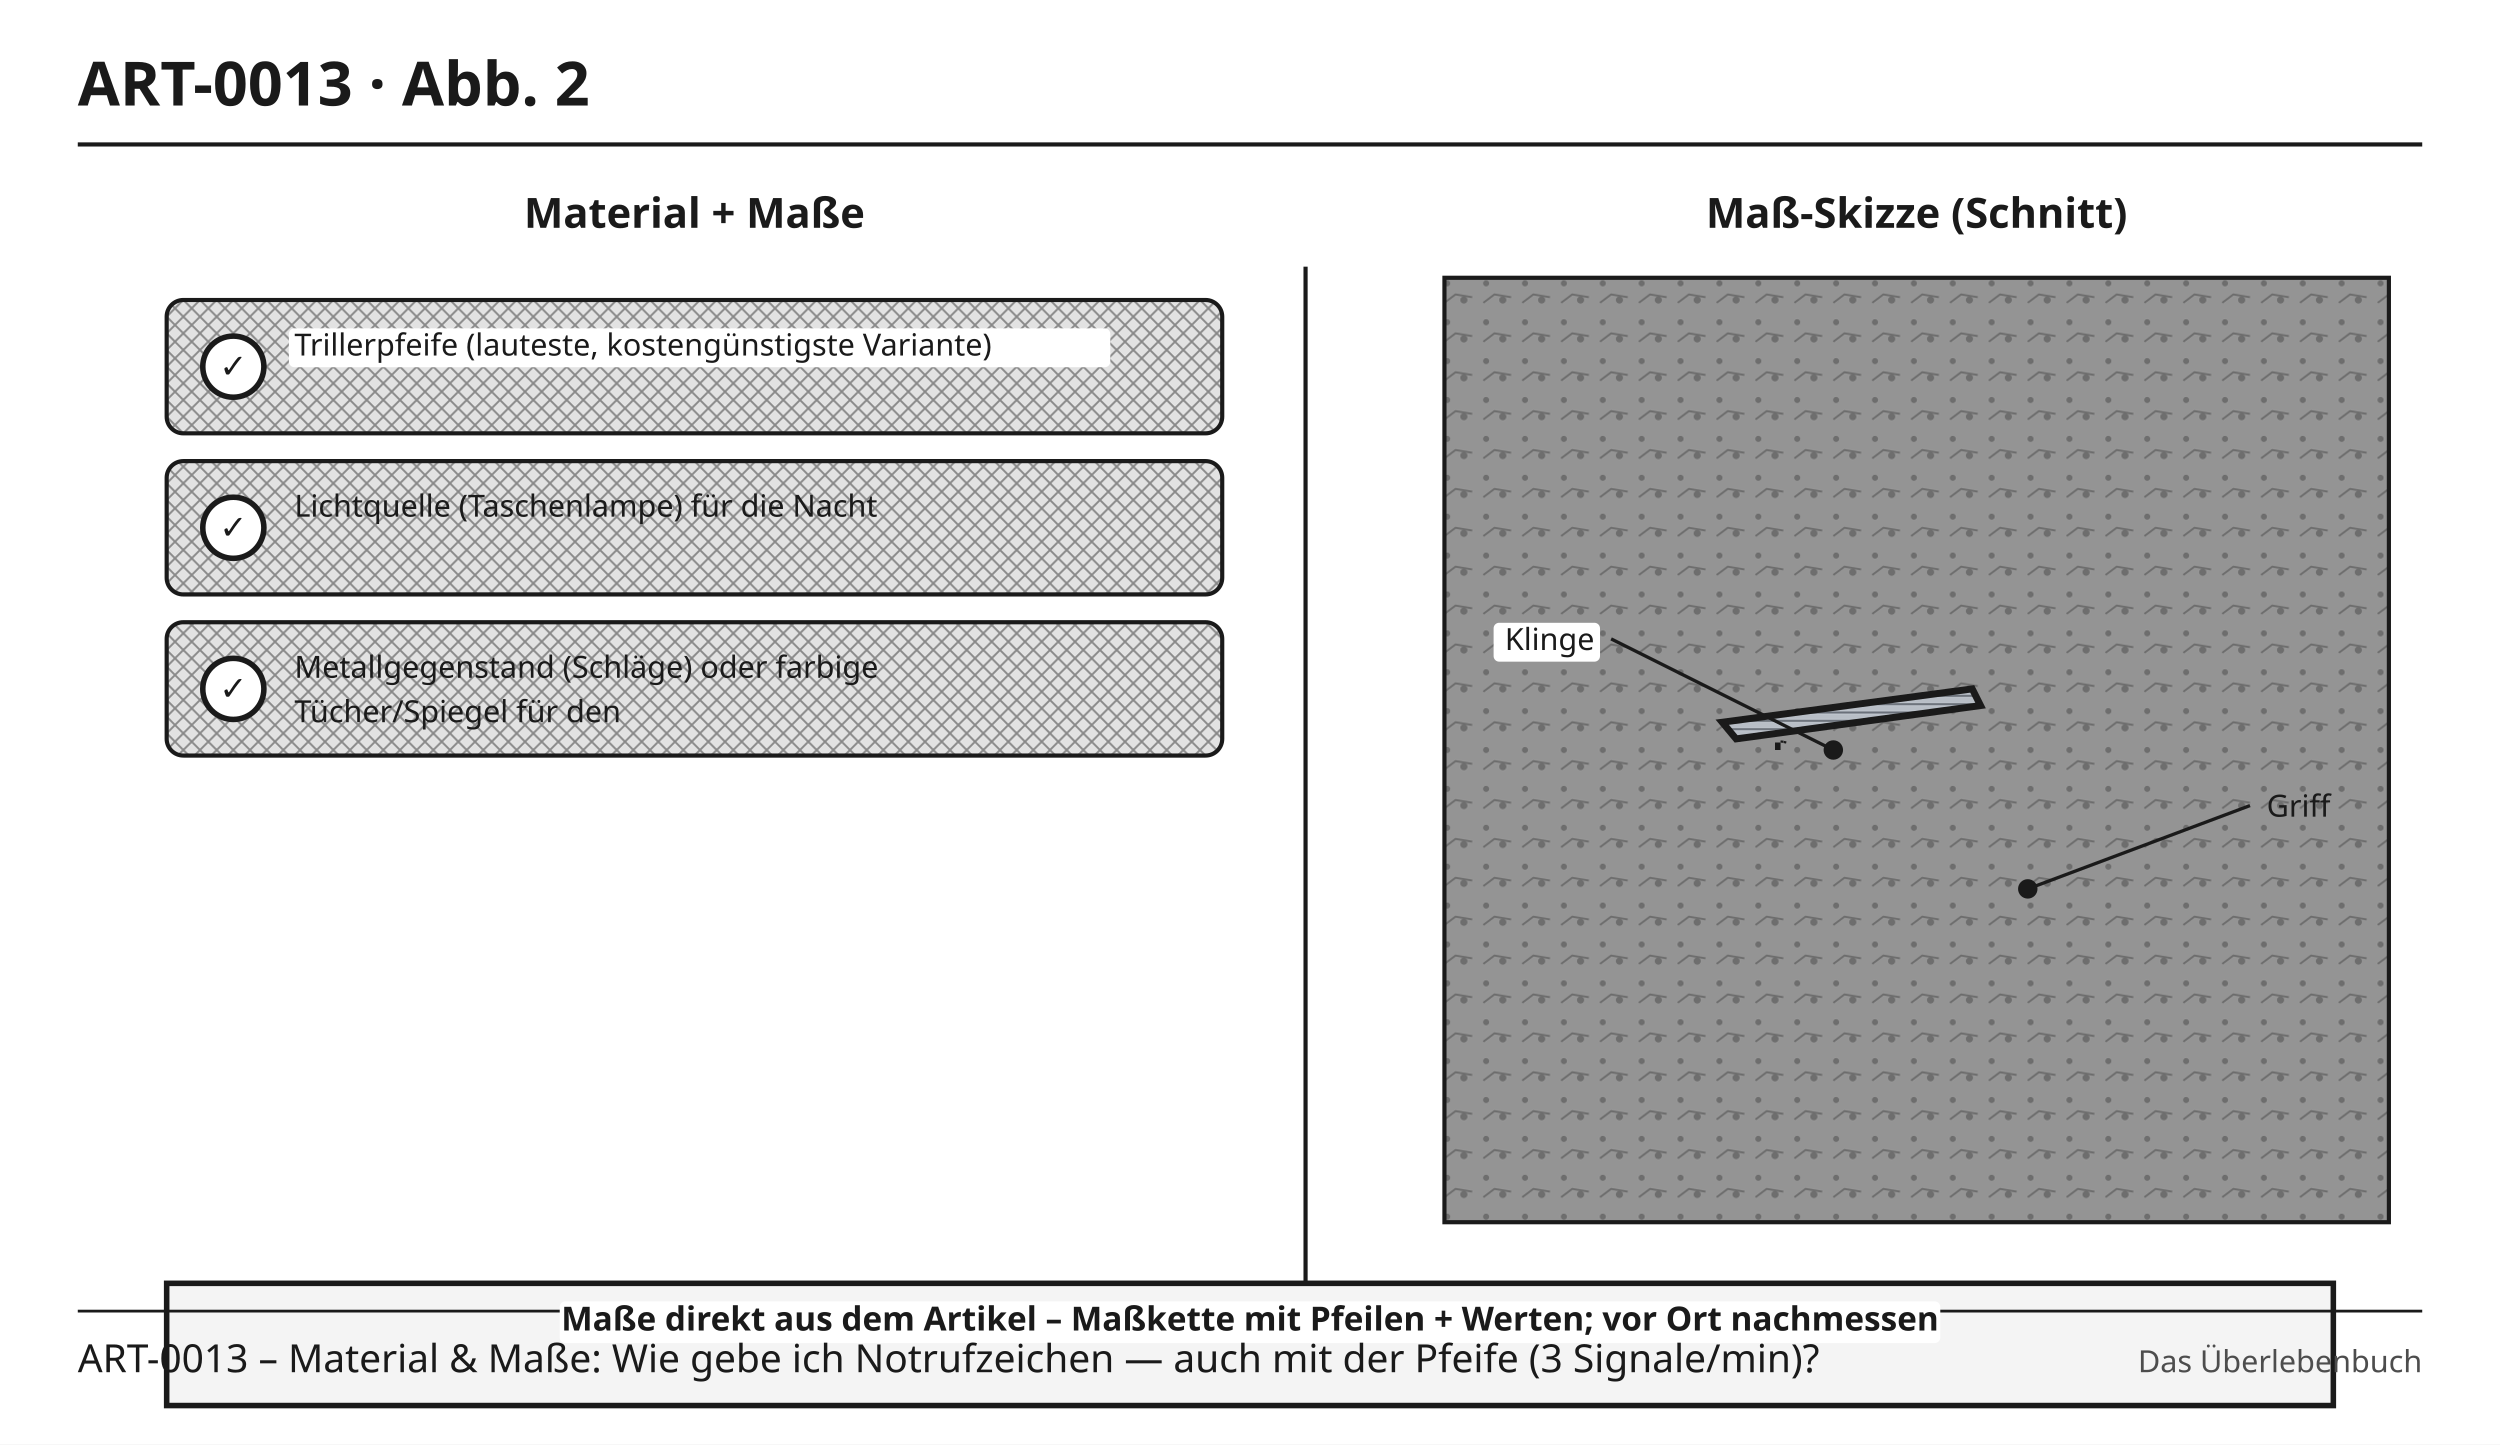
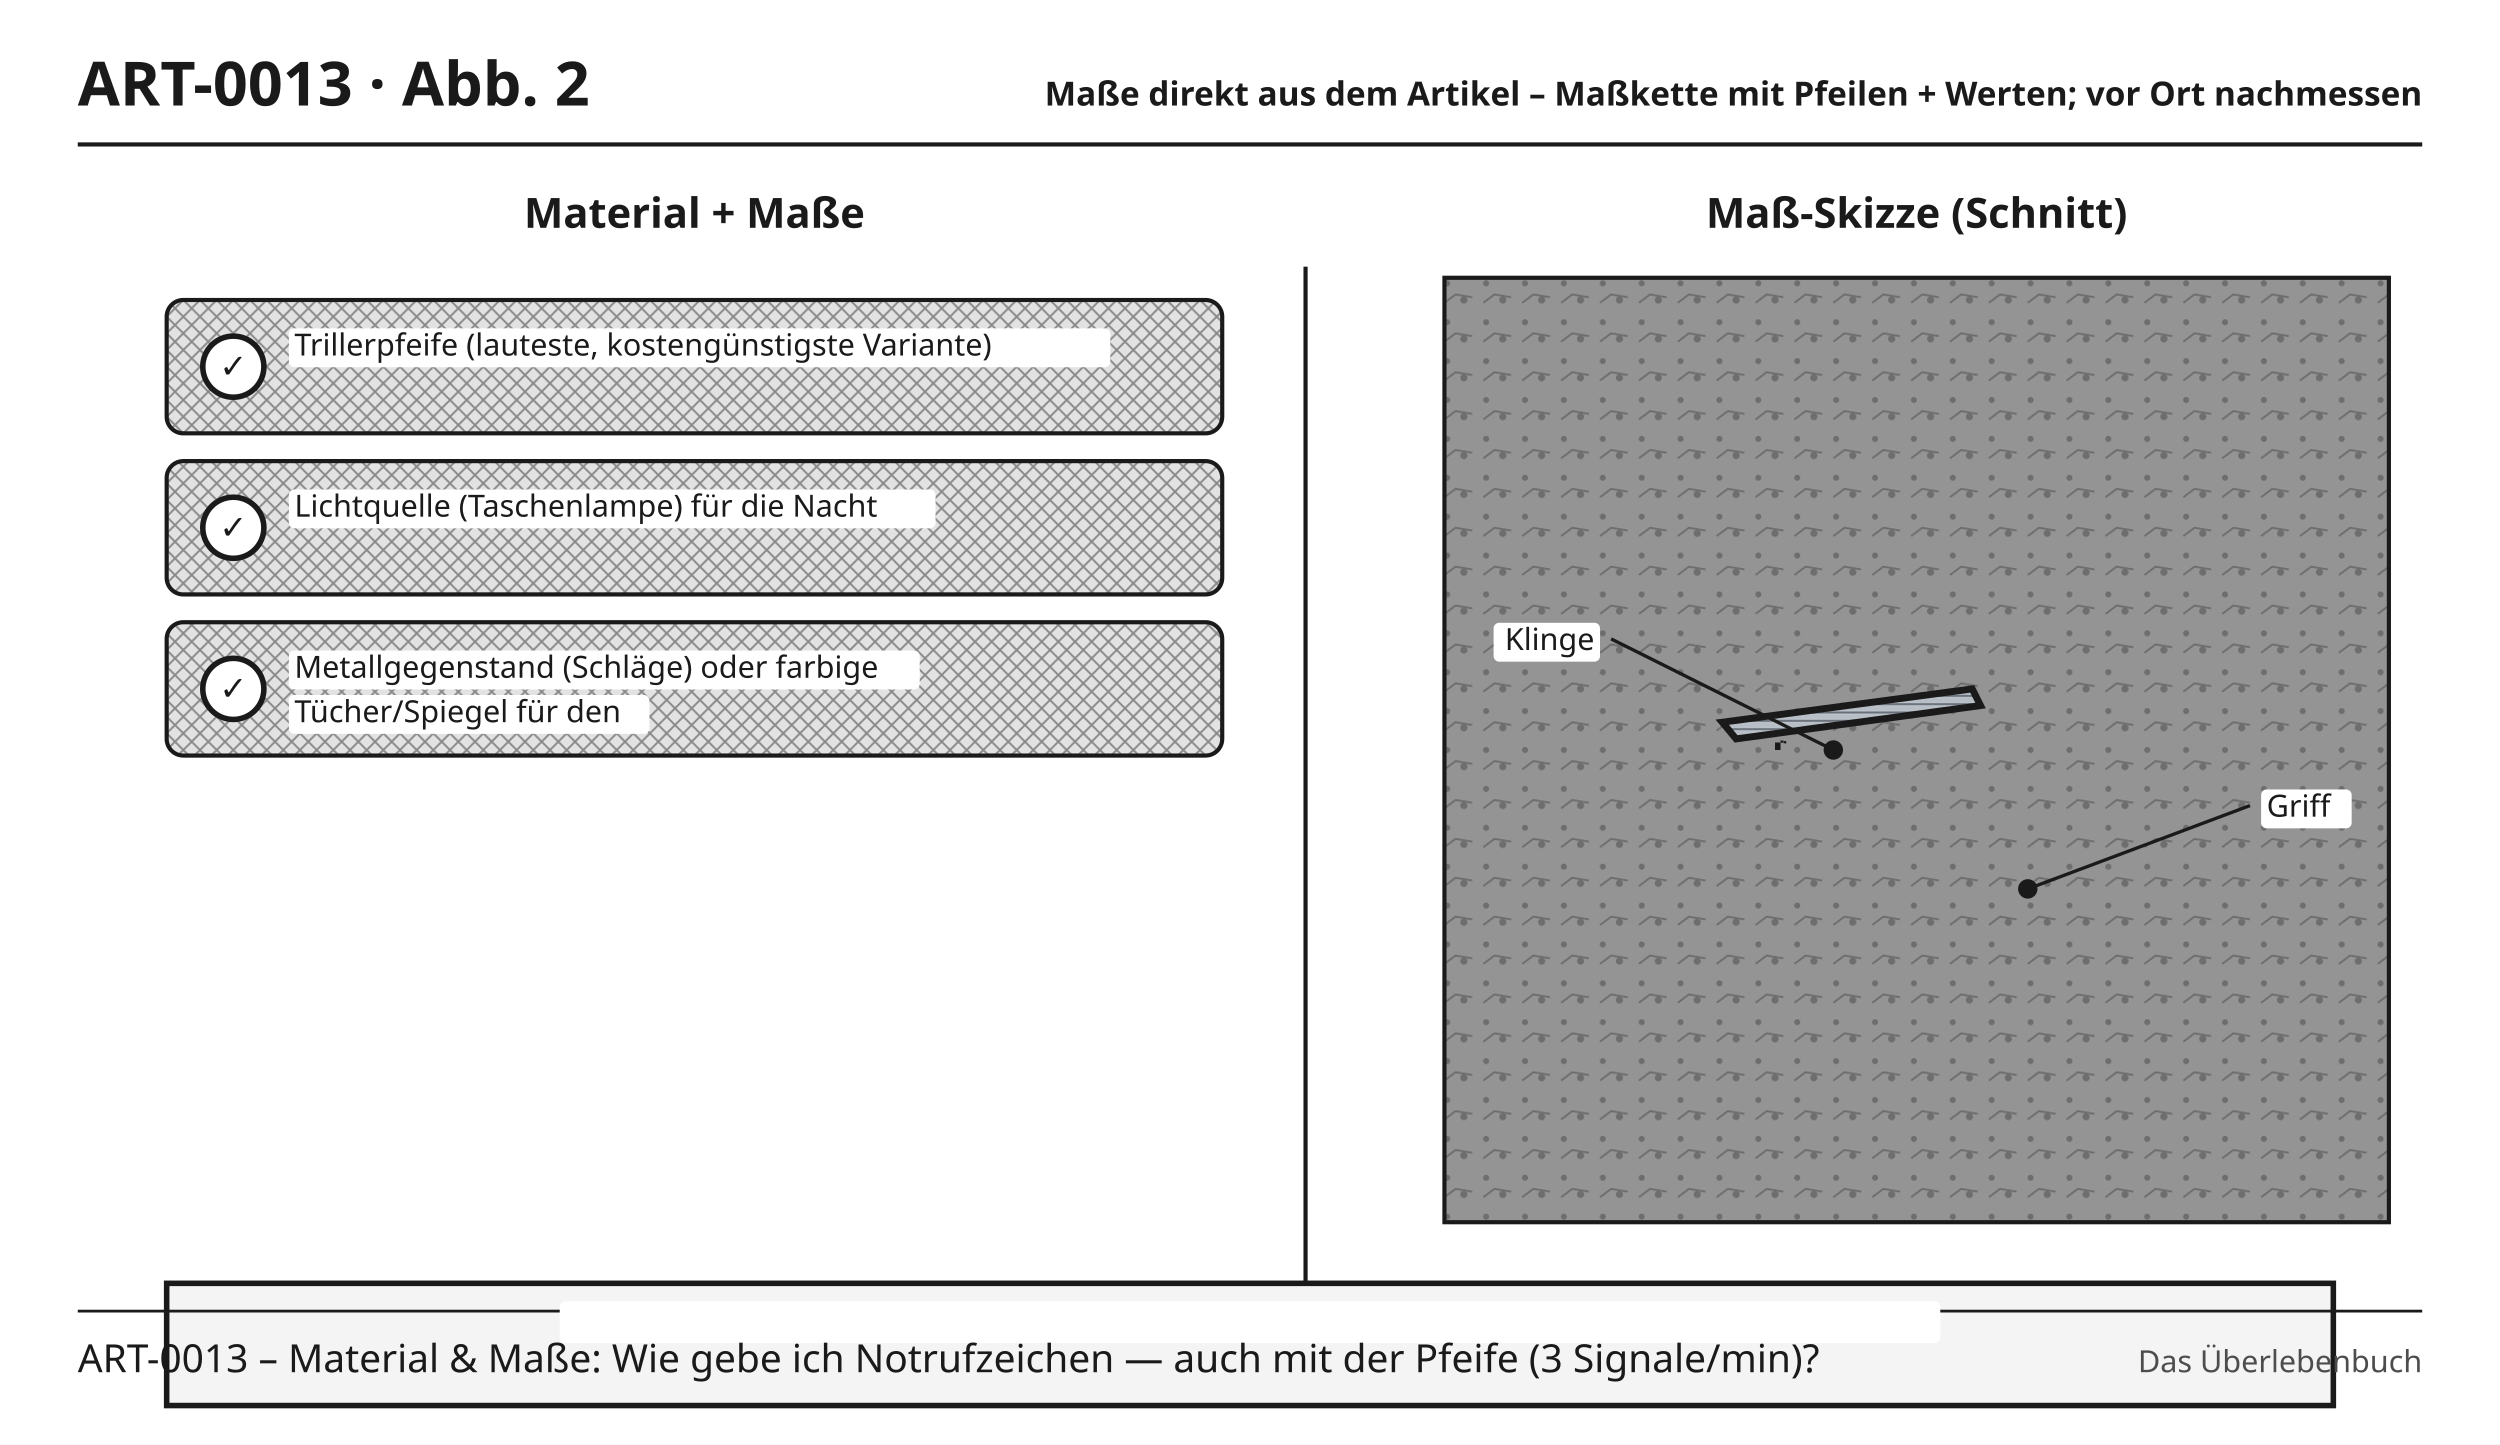
<svg xmlns="http://www.w3.org/2000/svg" viewBox="0 0 900 520" role="img" aria-label="ART-0013 · Abb. 2 – ART-0013 – Material &amp; Maße: Wie gebe ich Notrufzeichen — auch mit der Pfeife (3 Signale/min)?">
  <defs>
    <marker id="ah" markerWidth="10" markerHeight="8" refX="9" refY="4" orient="auto">
      <path d="M0 0 L10 4 L0 8 z" fill="#1a1a1a" />
    </marker>
    <marker id="ahs" markerWidth="10" markerHeight="8" refX="1" refY="4" orient="auto">
      <path d="M10 0 L0 4 L10 8 z" fill="#1a1a1a" />
    </marker>
    <pattern id="hatch" width="8" height="8" patternTransform="rotate(45)" patternUnits="userSpaceOnUse">
      <line x1="0" y1="0" x2="0" y2="8" stroke="#6e6e6e" stroke-width="1.6" />
    </pattern>
    <pattern id="cross" width="8" height="8" patternUnits="userSpaceOnUse">
      <path d="M0 0 L8 8 M8 0 L0 8" stroke="#8a8a8a" stroke-width="1" />
    </pattern>
    <pattern id="dots" width="7" height="7" patternUnits="userSpaceOnUse">
      <circle cx="2" cy="2" r="1.4" fill="#6e6e6e" />
    </pattern>
    <pattern id="wtr" width="24" height="12" patternUnits="userSpaceOnUse">
      <rect width="24" height="12" fill="#6b97bd" />
      <path d="M0 8 q 6 -5 12 0 t 12 0" fill="none" stroke="#3f6f96" stroke-width="1.4" />
    </pattern>
    <pattern id="wood" width="26" height="10" patternUnits="userSpaceOnUse">
      <rect width="26" height="10" fill="#c19a6b" />
      <path d="M0 3 q 6 -2 13 0 t 13 0 M0 7 q 7 2 13 0 t 13 0" fill="none" stroke="#7a5a3a" stroke-width="0.9" />
    </pattern>
    <pattern id="grass" width="12" height="12" patternUnits="userSpaceOnUse">
      <rect width="12" height="12" fill="#b5d1a0" />
      <path d="M2 12 L4 4 M6 12 L7 2 M10 12 L9 6" stroke="#6e6e6e" stroke-width="0.9" />
    </pattern>
    <pattern id="fabric" width="6" height="6" patternUnits="userSpaceOnUse">
      <rect width="6" height="6" fill="#e2e2e2" />
      <path d="M0 0 L6 6 M6 0 L0 6" stroke="#8a8a8a" stroke-width="0.7" />
    </pattern>
    <pattern id="metal" width="20" height="6" patternUnits="userSpaceOnUse">
      <rect width="20" height="6" fill="#b8bec6" />
      <path d="M0 1.5 h20 M0 4.5 h20" stroke="#6e747e" stroke-width="0.7" />
    </pattern>
    <pattern id="stone" width="14" height="14" patternUnits="userSpaceOnUse">
      <rect width="14" height="14" fill="#949494" />
      <circle cx="3" cy="4" r="1.1" fill="#6e6e6e" />
      <circle cx="9" cy="10" r="1.3" fill="#6e6e6e" />
      <path d="M2 11 L6 8 L12 9" stroke="#6e6e6e" stroke-width="0.7" fill="none" />
    </pattern>
  </defs>
  <rect x="0" y="0" width="900" height="520" fill="#ffffff" />
  <line x1="28" y1="52" x2="872" y2="52" stroke="#1a1a1a" stroke-width="1.5" />
  <rect x="60" y="108" width="380" height="48" fill="url(#fabric)" stroke="#1a1a1a" stroke-width="1.5" rx="6" />
  <circle cx="84" cy="132" r="11" fill="#ffffff" stroke="#1a1a1a" stroke-width="2" />
  <rect x="60" y="166" width="380" height="48" fill="url(#fabric)" stroke="#1a1a1a" stroke-width="1.5" rx="6" />
  <circle cx="84" cy="190" r="11" fill="#ffffff" stroke="#1a1a1a" stroke-width="2" />
  <rect x="60" y="224" width="380" height="48" fill="url(#fabric)" stroke="#1a1a1a" stroke-width="1.5" rx="6" />
  <circle cx="84" cy="248" r="11" fill="#ffffff" stroke="#1a1a1a" stroke-width="2" />
  <line x1="470" y1="96" x2="470" y2="470" stroke="#1a1a1a" stroke-width="1.5" />
  <rect x="520" y="100" width="340" height="340" fill="url(#stone)" stroke="#1a1a1a" stroke-width="1.5" />
  <path d="M620 260 L710 248 L713 254 L625 266 Z" fill="url(#metal)" stroke="#1a1a1a" stroke-width="2.5" />
  <path d="M640 270 L640 267.3 q 0 -1.2s 0.99 -1.2s L640.99 265.86 q 0.81 -0.9s 1.17 0 L642.16 266.04 q 0.9 -0.6s 1.08 0.36 L643.24 266.76 q 0.9 -0.3s 0.9 0.72 L643.96 268.56 q 0.72 0.72 0 1.08 L642.88 270 Z" fill="#f4f4f4" stroke="#1a1a1a" stroke-width="2" />
  <line x1="640.99" y1="266.94" x2="642.07" y2="267.03" stroke="#1a1a1a" stroke-width="0.8" />
  <line x1="642.16" y1="267.12" x2="643.06" y2="267.3" stroke="#1a1a1a" stroke-width="0.8" />
  <circle cx="660" cy="270" r="3.5" fill="#1a1a1a" stroke="none" />
  <line x1="660" y1="270" x2="580" y2="230" stroke="#1a1a1a" stroke-width="1.2" />
  <circle cx="730" cy="320" r="3.5" fill="#1a1a1a" stroke="none" />
  <line x1="730" y1="320" x2="810" y2="290" stroke="#1a1a1a" stroke-width="1.2" />
  <rect x="60" y="462" width="780" height="44" fill="#f4f4f4" stroke="#1a1a1a" stroke-width="2" />
  <line x1="28" y1="472" x2="872" y2="472" stroke="#1a1a1a" stroke-width="1" />
  <rect x="26.0" y="20.0" width="198.5" height="25.0" fill="#ffffff" rx="2" data-halo="1" />
  <text x="28" y="38" font-family="sans-serif" font-size="22" text-anchor="start" font-weight="bold" fill="#1a1a1a">ART-0013 · Abb. 2</text>
  <rect x="189.5" y="69.2" width="121.0" height="18.0" fill="#ffffff" rx="2" data-halo="1" />
  <text x="250" y="82" font-family="sans-serif" font-size="15" text-anchor="middle" font-weight="bold" fill="#1a1a1a">Material + Maße</text>
+   <rect x="78.9" y="125.5" width="10.2" height="15.0" fill="#ffffff" rx="2" data-halo="1" />
  <text x="84" y="136" font-family="sans-serif" font-size="12" text-anchor="middle" font-weight="bold" fill="#1a1a1a">✓</text>
  <rect x="104.0" y="118.2" width="295.7" height="14.0" fill="#ffffff" rx="2" data-halo="1" />
  <text x="106" y="128" font-family="sans-serif" font-size="11" text-anchor="start" font-weight="normal" fill="#1a1a1a">Trillerpfeife (lauteste, kostengünstigste Variante)</text>
+   <rect x="78.9" y="183.5" width="10.2" height="15.0" fill="#ffffff" rx="2" data-halo="1" />
  <text x="84" y="194" font-family="sans-serif" font-size="12" text-anchor="middle" font-weight="bold" fill="#1a1a1a">✓</text>
+   <rect x="104.0" y="176.2" width="232.8" height="14.0" fill="#ffffff" rx="2" data-halo="1" />
  <text x="106" y="186" font-family="sans-serif" font-size="11" text-anchor="start" font-weight="normal" fill="#1a1a1a">Lichtquelle (Taschenlampe) für die Nacht</text>
+   <rect x="78.9" y="241.5" width="10.2" height="15.0" fill="#ffffff" rx="2" data-halo="1" />
  <text x="84" y="252" font-family="sans-serif" font-size="12" text-anchor="middle" font-weight="bold" fill="#1a1a1a">✓</text>
+   <rect x="104.0" y="234.2" width="227.1" height="14.0" fill="#ffffff" rx="2" data-halo="1" />
  <text x="106" y="244" font-family="sans-serif" font-size="11" text-anchor="start" font-weight="normal" fill="#1a1a1a">Metallgegenstand (Schläge) oder farbige</text>
+   <rect x="104.0" y="250.2" width="129.8" height="14.0" fill="#ffffff" rx="2" data-halo="1" />
  <text x="106" y="260" font-family="sans-serif" font-size="11" text-anchor="start" font-weight="normal" fill="#1a1a1a">Tücher/Spiegel für den</text>
  <text x="690" y="82" font-family="sans-serif" font-size="15" text-anchor="middle" font-weight="bold" fill="#1a1a1a">Maß-Skizze (Schnitt)</text>
  <rect x="537.7" y="224.2" width="38.3" height="14.0" fill="#ffffff" rx="2" data-halo="1" />
  <text x="574" y="234" font-family="sans-serif" font-size="11" text-anchor="end" font-weight="normal" fill="#1a1a1a">Klinge</text>
+   <rect x="814.0" y="284.2" width="32.6" height="14.0" fill="#ffffff" rx="2" data-halo="1" />
  <text x="816" y="294" font-family="sans-serif" font-size="11" text-anchor="start" font-weight="normal" fill="#1a1a1a">Griff</text>
  <rect x="201.5" y="468.5" width="497.0" height="15.0" fill="#ffffff" rx="2" data-halo="1" />
-   <text x="450" y="479.0" font-family="sans-serif" font-size="12" text-anchor="middle" font-weight="bold" fill="#1a1a1a">Maße direkt aus dem Artikel – Maßkette mit Pfeilen + Werten; vor Ort nachmessen</text>
+   <text x="872" y="38" font-family="sans-serif" font-size="12" text-anchor="end" font-weight="bold" fill="#1a1a1a">Maße direkt aus dem Artikel – Maßkette mit Pfeilen + Werten; vor Ort nachmessen</text>
  <text x="28" y="494" font-family="sans-serif" font-size="14" text-anchor="start" font-weight="normal" fill="#1a1a1a">ART-0013 – Material &amp; Maße: Wie gebe ich Notrufzeichen — auch mit der Pfeife (3 Signale/min)?</text>
  <text x="872" y="494" font-family="sans-serif" font-size="11" text-anchor="end" font-weight="normal" fill="#4d4d4d">Das Überlebenbuch</text>
</svg>
